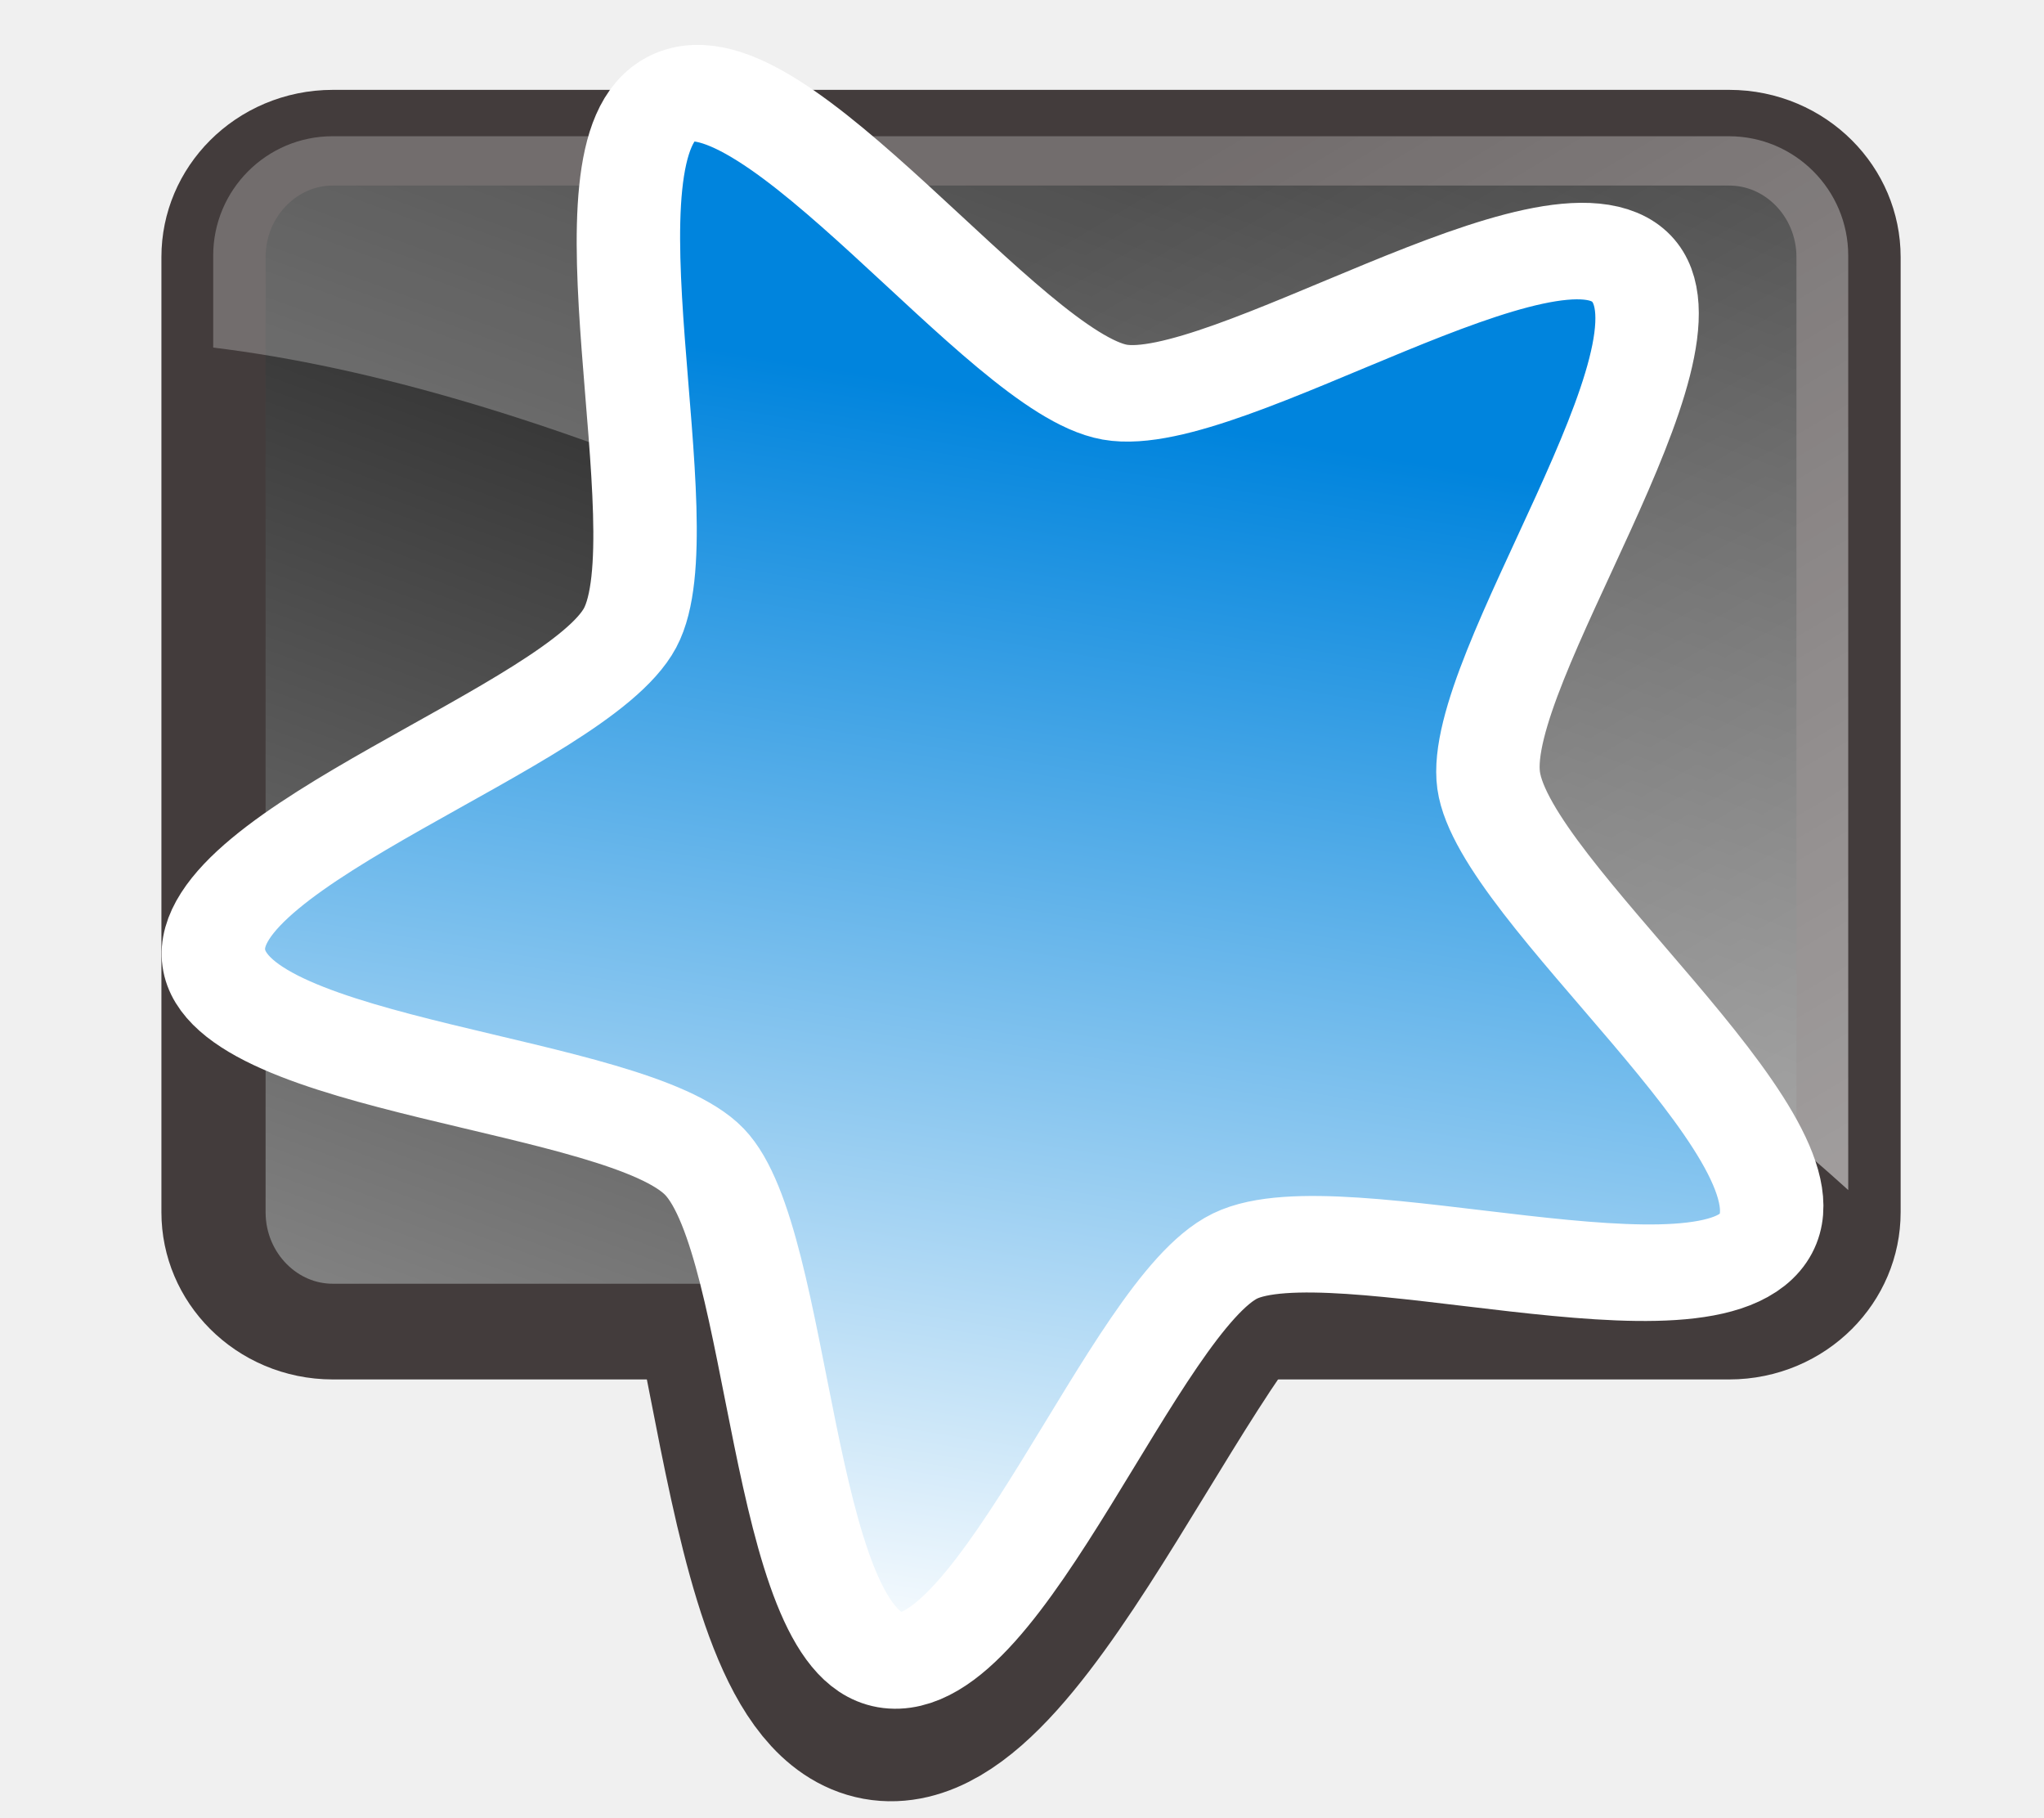
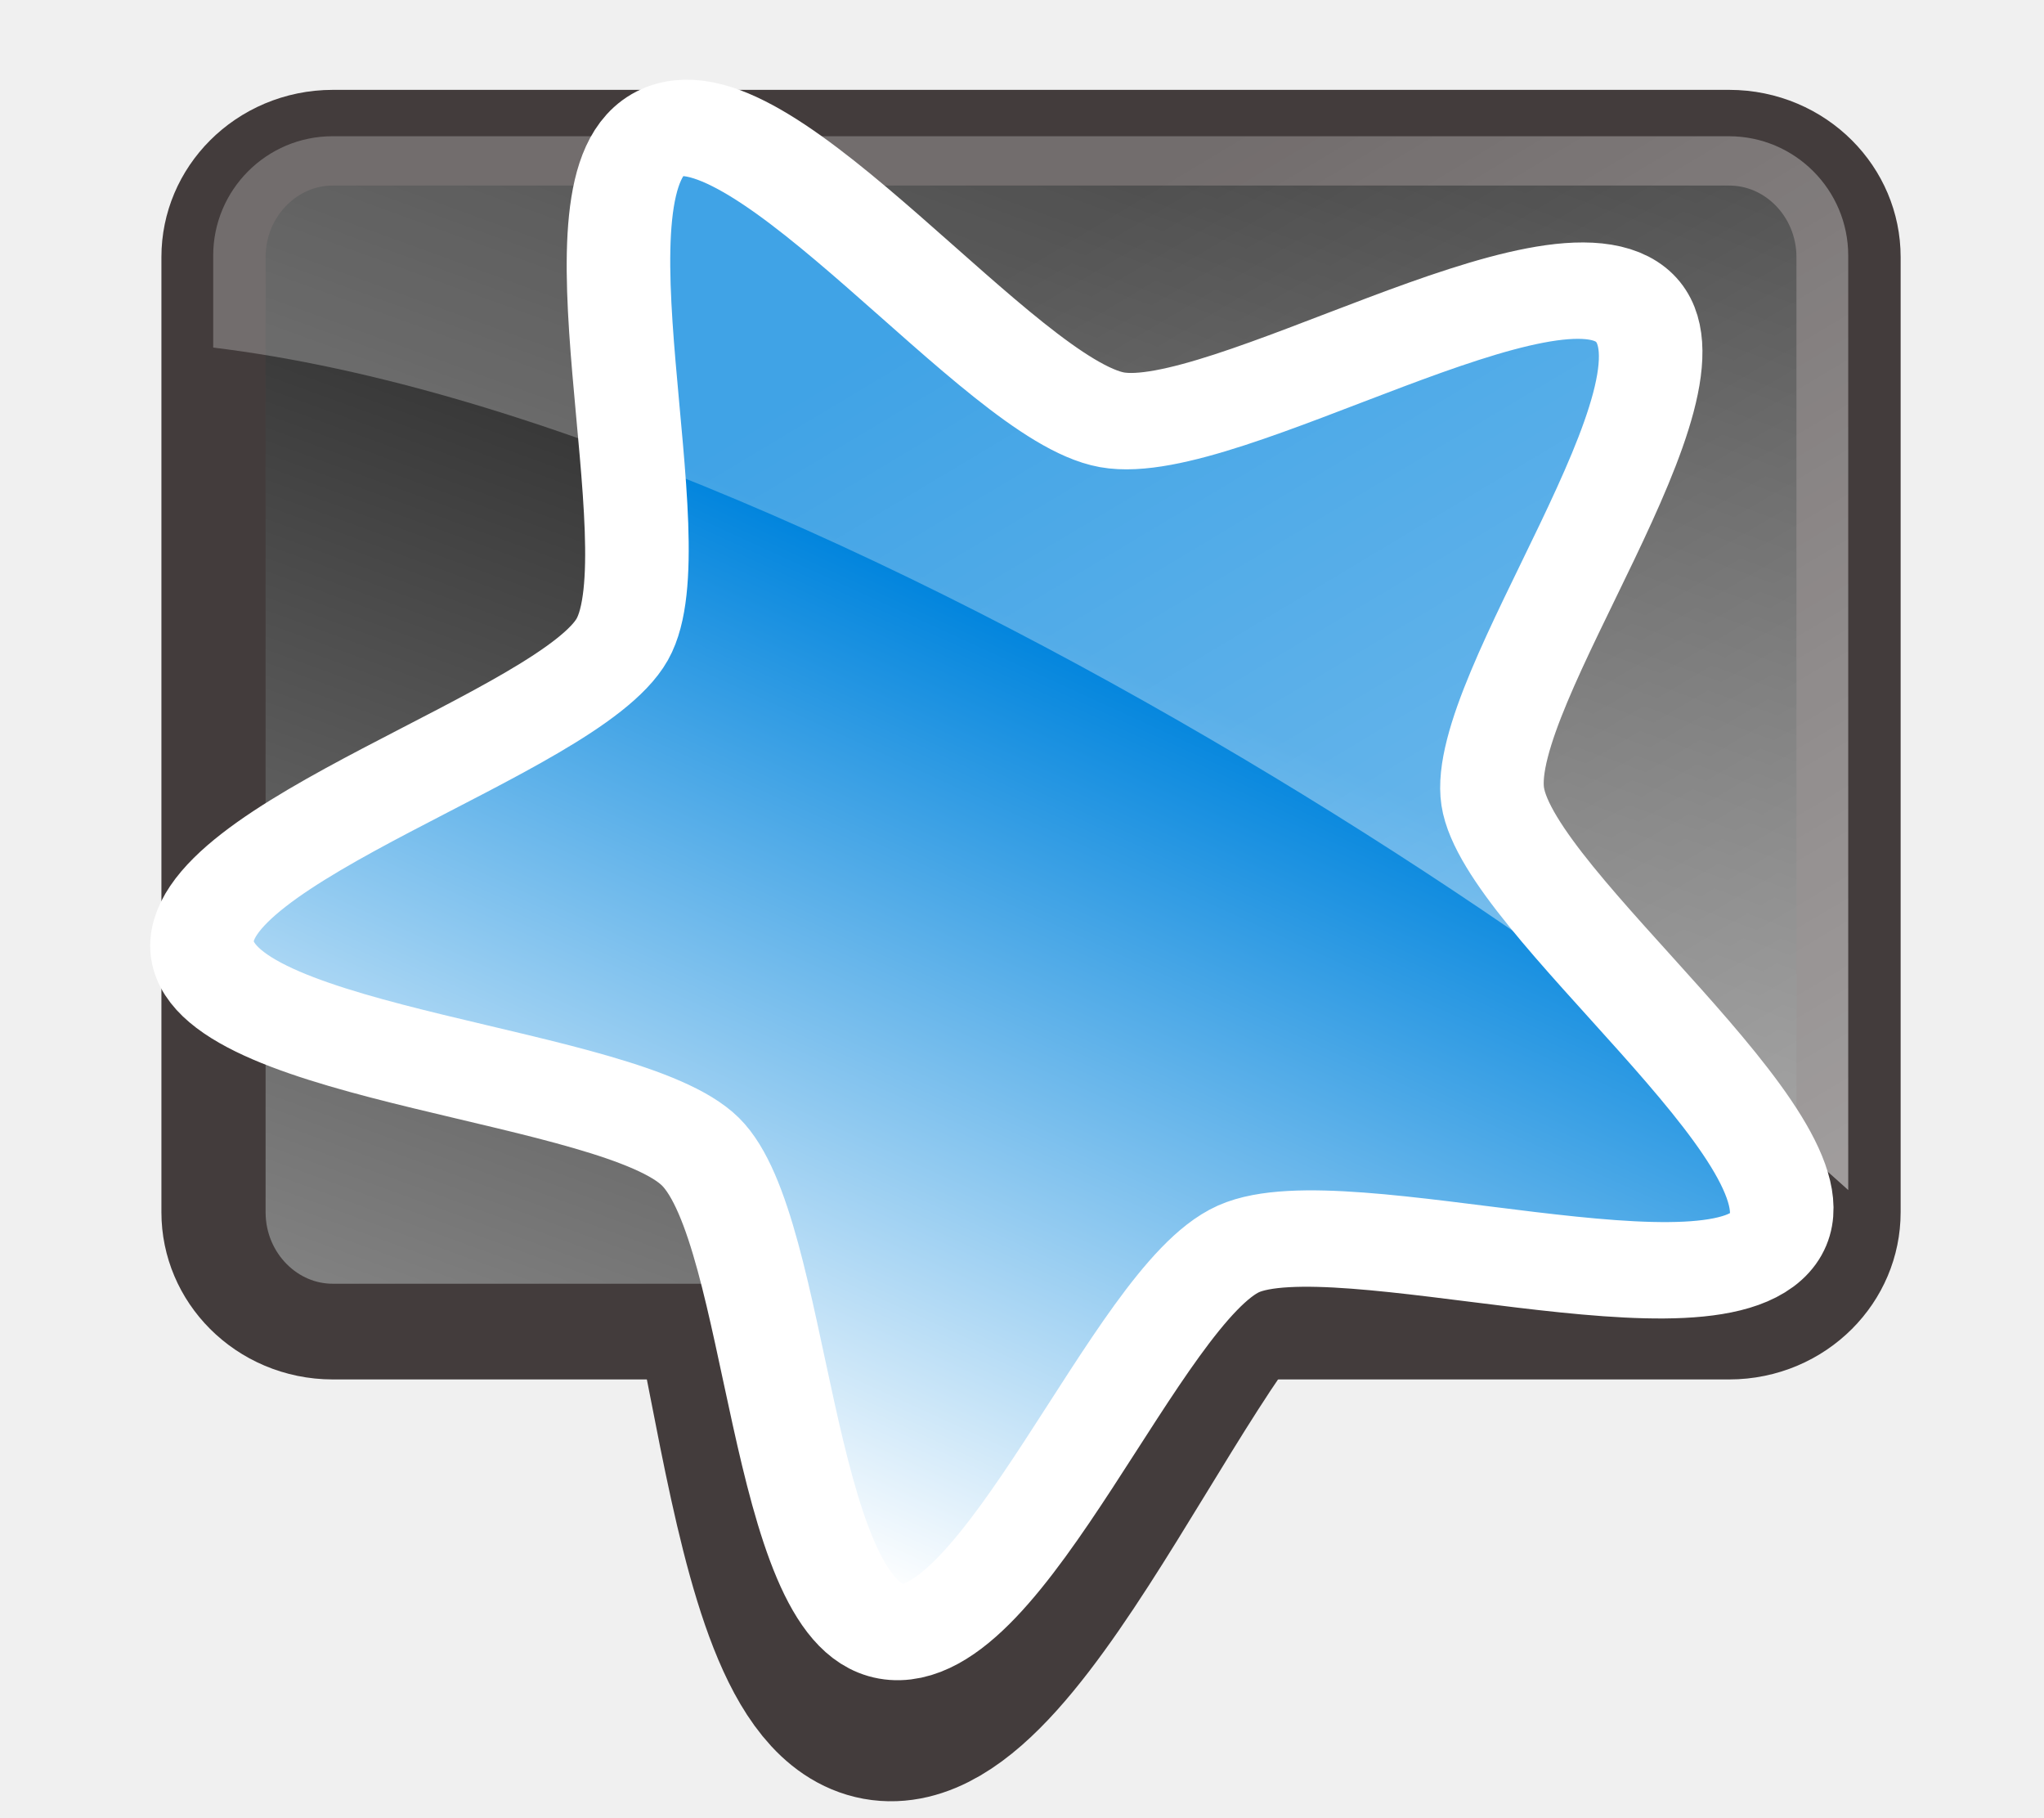
<svg xmlns="http://www.w3.org/2000/svg" xmlns:xlink="http://www.w3.org/1999/xlink" width="100%" height="100%" viewBox="0 0 225 200" version="1.1" style="fill-rule:evenodd;clip-rule:evenodd;stroke-linecap:round;stroke-linejoin:round;stroke-miterlimit:1.5;">
  <defs>
    <linearGradient id="linearGradient4825">
      <stop id="stop4827" offset="0" style="stop-color:#0084dd;stop-opacity:1" />
      <stop id="stop4829" offset="1" style="stop-color:white;stop-opacity:1" />
    </linearGradient>
    <linearGradient id="linearGradient2981" gradientUnits="userSpaceOnUse" gradientTransform="matrix(8.892848, -0.091879, -3.363241, 6.52545, 97.64917, 75.30935)" x1="8.46" y1="-10.11" x2="-3.04" y2="14.94" xlink:href="#linearGradient2878" />
    <linearGradient id="linearGradient2878">
      <stop id="stop2880" offset="0" style="stop-color:black;stop-opacity:1" />
      <stop id="stop2882" offset="1" style="stop-color:#898989;stop-opacity:1" />
    </linearGradient>
    <linearGradient id="linearGradient2979" gradientUnits="userSpaceOnUse" gradientTransform="matrix(0.496184, -0.62704, 0.609916, 0.677573, -250.5794, 62.16831)" x1="311.759" y1="441.834" x2="356.759" y2="282.334" xlink:href="#linearGradient4843" />
    <linearGradient id="linearGradient4843">
      <stop style="stop-color:white;stop-opacity:0.494;" offset="0" id="stop4845" />
      <stop style="stop-color:white;stop-opacity:0.251;" offset="1" id="stop4847" />
    </linearGradient>
-     <linearGradient id="linearGradient4825-1" gradientUnits="userSpaceOnUse" x1="253.747" y1="412.83" x2="188" y2="542.333" gradientTransform="matrix(1.019115, 0.407021, -0.082373, 0.947393, -91.77245, -405.4114)" xlink:href="#linearGradient4825" />
+     <linearGradient id="linearGradient4825-1" gradientUnits="userSpaceOnUse" x1="253.747" y1="412.83" x2="188" y2="542.333" gradientTransform="matrix(0.976033, 0.403761, -0.078891, 0.939803, -84.24847, -402.3402)" xlink:href="#linearGradient4825" />
    <clipPath id="clip-0">
      <rect x="-19.513" y="158.627" width="283.718" height="56.434" style="stroke: rgb(0, 0, 0); fill: none;" transform="matrix(0.953018, 0.302912, -0.301401, 0.953499, 47.36469, -42.92137)" />
    </clipPath>
    <linearGradient id="linearGradient2878-1" gradientUnits="userSpaceOnUse" gradientTransform="matrix(8.892848, -0.091879, -3.363241, 6.52545, 97.6114, 75.11307)" x1="8.46" y1="-10.11" x2="-3.04" y2="14.94" xlink:href="#linearGradient2878" />
    <clipPath id="clip-1">
      <path d="M 209.962 22.526 C 209.962 13.751 203.42 6.626 195.362 6.626 L 24.562 6.626 C 16.504 6.626 9.962 13.751 9.962 22.526 L 9.962 149.726 C 9.962 158.501 16.504 165.626 24.562 165.626 L 195.362 165.626 C 203.42 165.626 209.962 158.501 209.962 149.726 L 209.962 22.526 Z" style="stroke-width: 12.745px; stroke: rgb(46, 42, 42); fill: url(#linearGradient2878-1);" />
    </clipPath>
-     <linearGradient id="linearGradient2989" gradientUnits="userSpaceOnUse" x1="253.747" y1="412.83" x2="188" y2="542.333" gradientTransform="matrix(1.078385, 0.000002, 0.000005, 1.174399, -137.8527, -433.0415)" xlink:href="#linearGradient4825" />
+     <linearGradient id="linearGradient2989" gradientUnits="userSpaceOnUse" x1="253.747" y1="412.83" x2="188" y2="542.333" gradientTransform="matrix(1.041898, 0, 0.000007, 1.134663, 8.250056, -435.0232)" xlink:href="#linearGradient4825" />
  </defs>
  <path style="fill-opacity: 1; stroke-miterlimit: 4; stroke-dasharray: none; stroke-opacity: 1; paint-order: fill; clip-path: url(#clip-0); stroke-width: 21px; stroke: rgb(67, 60, 60);" id="path4634" d="M 213.16 156.442 C 202.427 166.892 159.292 135.38 144.483 137.507 C 129.675 139.631 97.087 182.004 83.86 175 C 70.638 167.992 87.191 117.116 80.598 103.654 C 74.011 90.188 23.747 72.202 26.306 57.427 C 28.867 42.65 82.235 42.715 92.965 32.268 C 103.699 21.825 105.229 -31.67 120.033 -33.795 C 134.841 -35.919 151.266 14.995 164.493 22.004 C 177.717 29.011 228.925 13.94 235.514 27.401 C 242.104 40.867 198.892 72.266 196.331 87.044 C 193.772 101.82 223.89 145.995 213.16 156.442 Z" transform="matrix(0.953259, -0.302156, 0.302156, 0.953259, -35.88314, 46.14369)" />
  <g id="Artboard" transform="matrix(0.899907, 0, 0, 0.899907, 12.9031, 10.61385)" style="">
    <g transform="matrix(1,0,0,0.918239,1.77867,-1.21841)">
      <path d="M 210 22.722 C 210 13.947 203.458 6.822 195.4 6.822 L 24.6 6.822 C 16.542 6.822 10 13.947 10 22.722 L 10 149.922 C 10 158.697 16.542 165.822 24.6 165.822 L 195.4 165.822 C 203.458 165.822 210 158.697 210 149.922 L 210 22.722 Z" style="fill: url(#linearGradient2981); stroke-width: 12.745px; stroke: rgb(67, 60, 60);" />
+       <path style="fill-opacity: 1; stroke-miterlimit: 4; stroke-dasharray: none; stroke-opacity: 1; fill: url(#linearGradient4825-1); stroke: rgb(255, 255, 255); stroke-width: 12.745px;" id="path-1" d="M 183.26 180.386 C 173.878 190.403 133.099 160.194 119.639 162.232 C 106.181 164.268 78.14 204.892 65.746 198.177 C 53.357 191.46 66.372 142.683 59.778 129.778 C 53.189 116.868 6.452 99.625 8.178 85.463 C 9.902 71.295 58.727 71.356 68.109 61.34 C 77.49 51.326 76.655 0.045 90.11 -1.996 C 103.566 -4.029 120.723 44.781 133.116 51.501 C 145.506 58.22 191.723 43.771 198.315 56.673 C 204.908 69.585 166.687 99.686 164.964 113.857 C 163.24 128.021 192.64 170.37 183.26 180.386 Z" transform="matrix(0.960157, -0.304343, 0.256611, 0.960157, -21.1313, 35.45332)" />
      <path style="opacity: 1; fill: url(#linearGradient2979); fill-opacity: 1; stroke: none; stroke-width: 3; stroke-miterlimit: 4; stroke-opacity: 1; display: inline; clip-path: url(#clip-1);" d="M -4.374 -9.561 L 221.828 -4.591 L 218.093 155.667 C 189.061 121.373 69.971 33.752 -4.745 33.752 L -4.374 -9.561 Z" id="path4881" />
-       <path style="fill: url(#linearGradient2989); fill-opacity: 1; stroke: white; stroke-miterlimit: 4; stroke-dasharray: none; stroke-opacity: 1; stroke-width: 12.745px;" id="path-2" d="M 179.701 181.7 C 169.906 192.051 130.552 160.83 117.044 162.937 C 103.536 165.042 73.802 207.029 61.737 200.086 C 49.673 193.143 64.774 142.735 58.76 129.395 C 52.747 116.054 6.89 98.232 9.226 83.59 C 11.56 68.948 60.251 69.013 70.043 58.663 C 79.835 48.313 81.228 -4.69 94.736 -6.795 C 108.244 -8.9 123.233 41.549 135.298 48.491 C 147.363 55.435 194.08 40.501 200.094 53.84 C 206.108 67.181 166.683 98.296 164.346 112.937 C 162.011 127.577 189.492 171.35 179.701 181.7 Z" transform="matrix(0.952225, -0.33259, 0.280427, 0.952225, -22.18865, 39.53232)" />
    </g>
  </g>
</svg>
